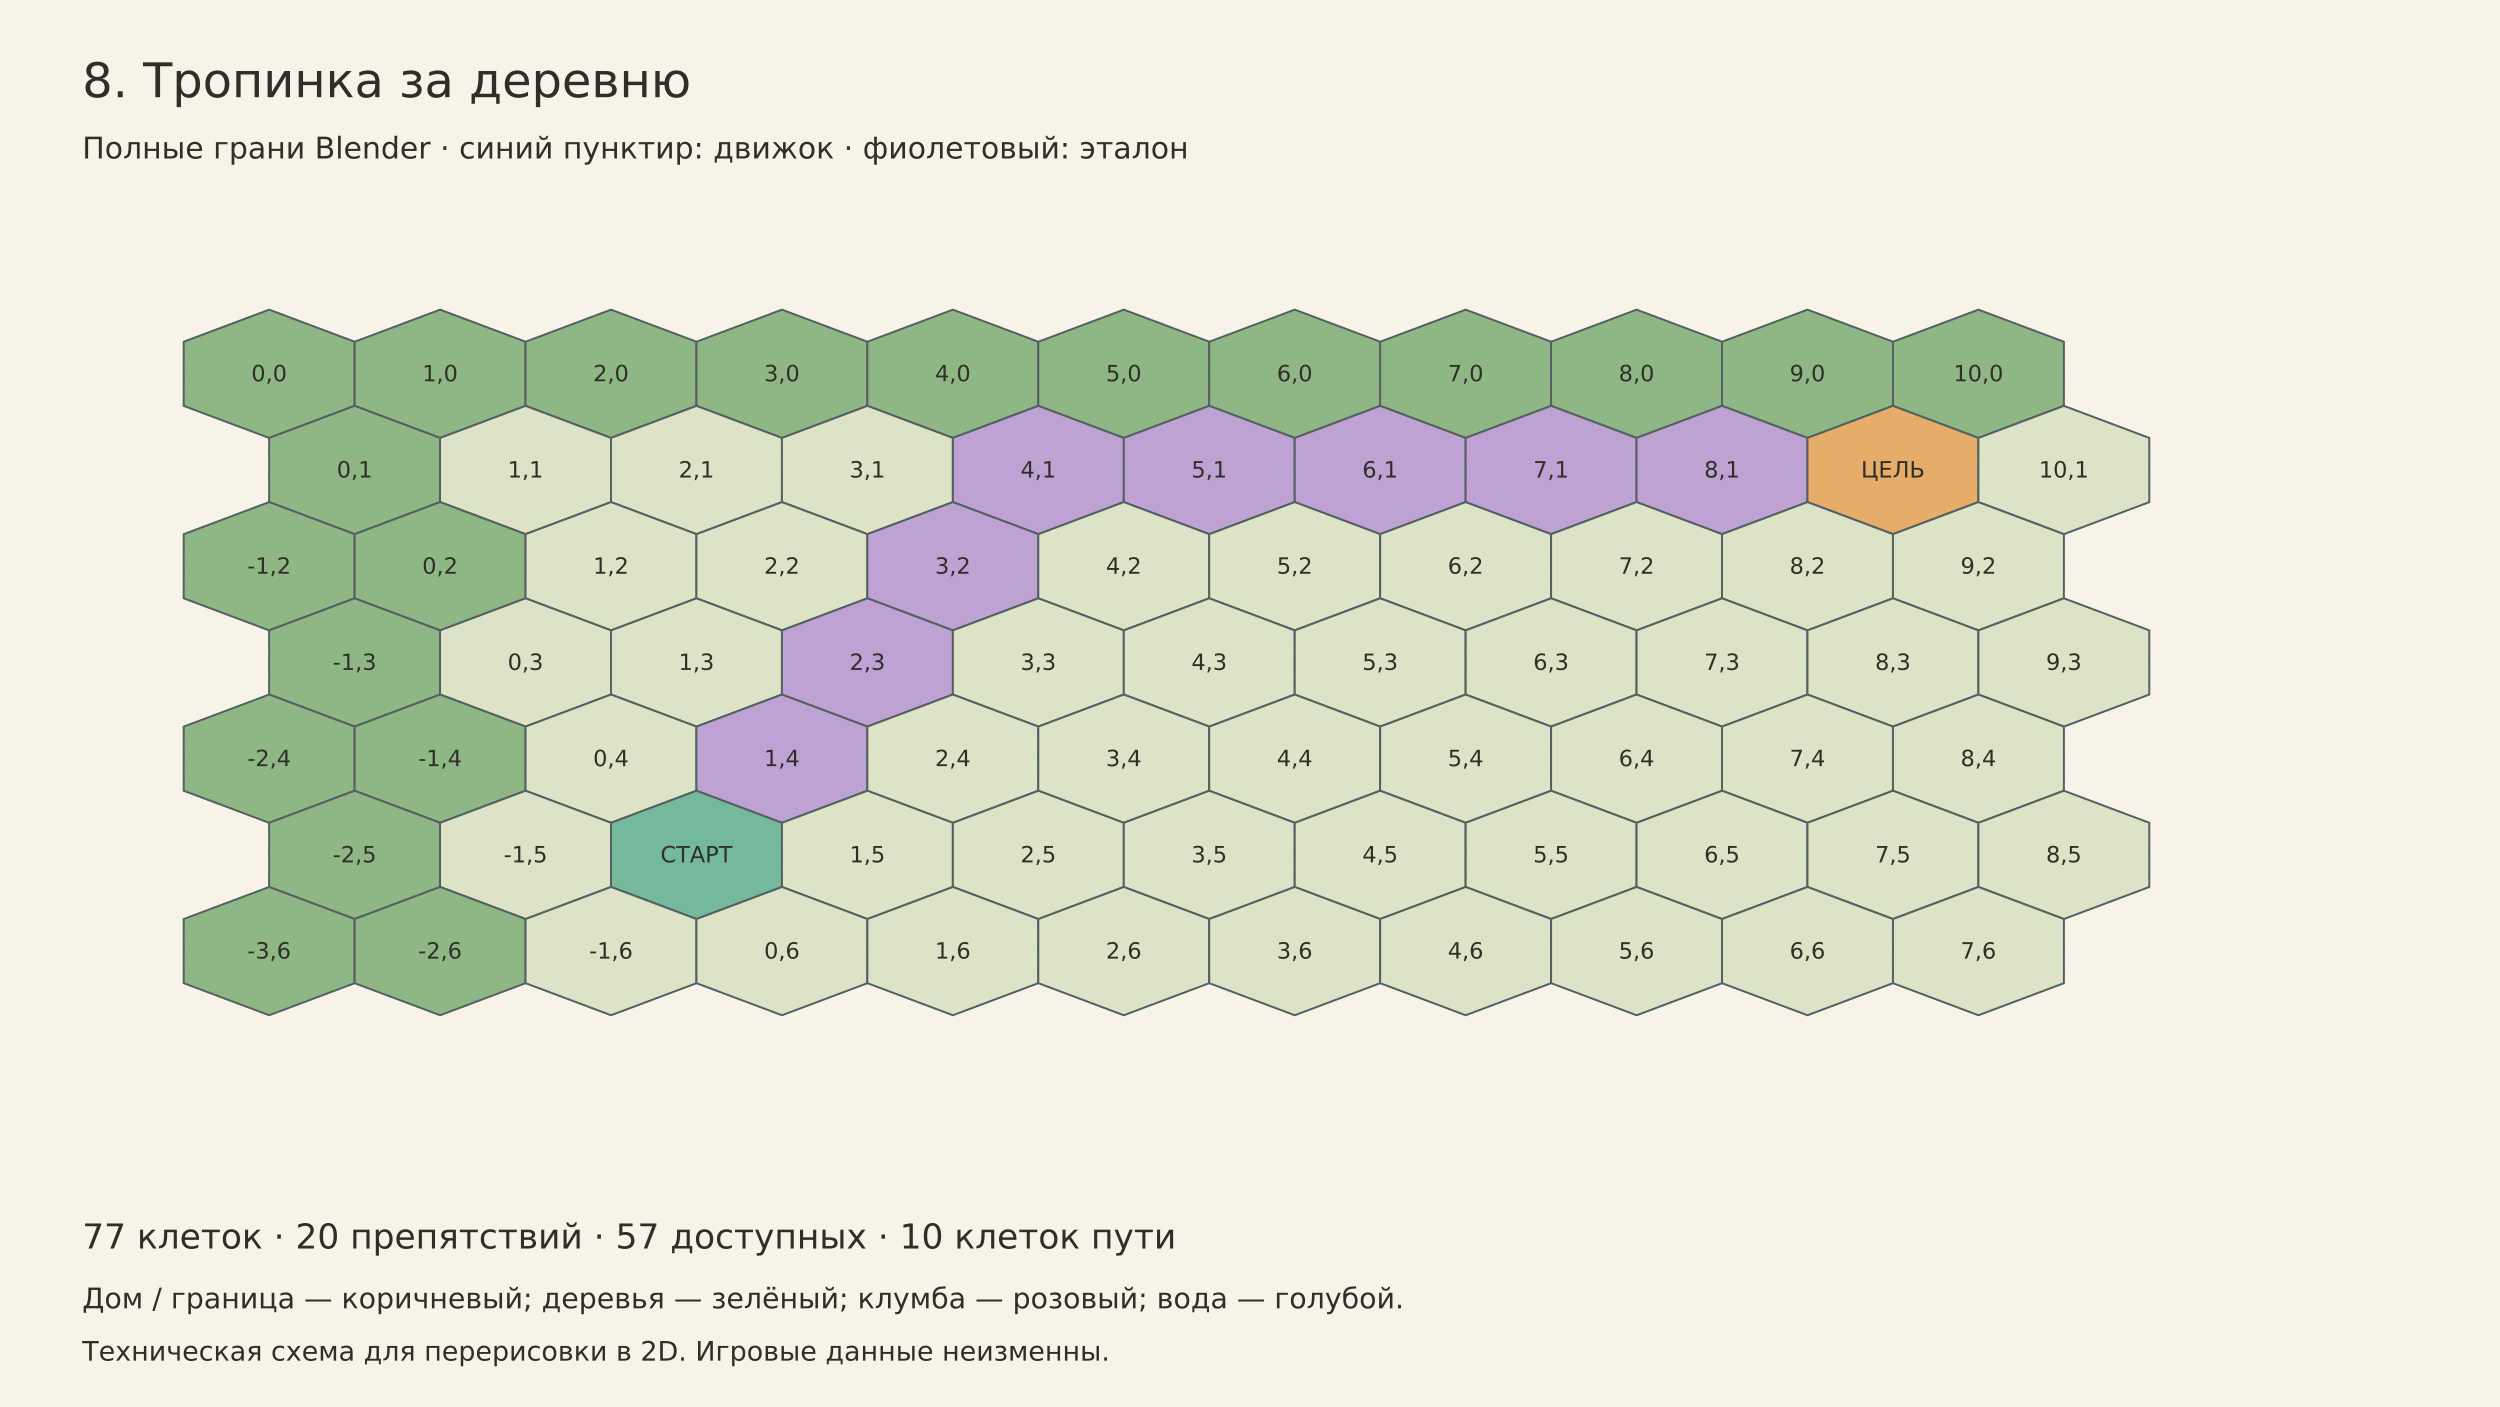
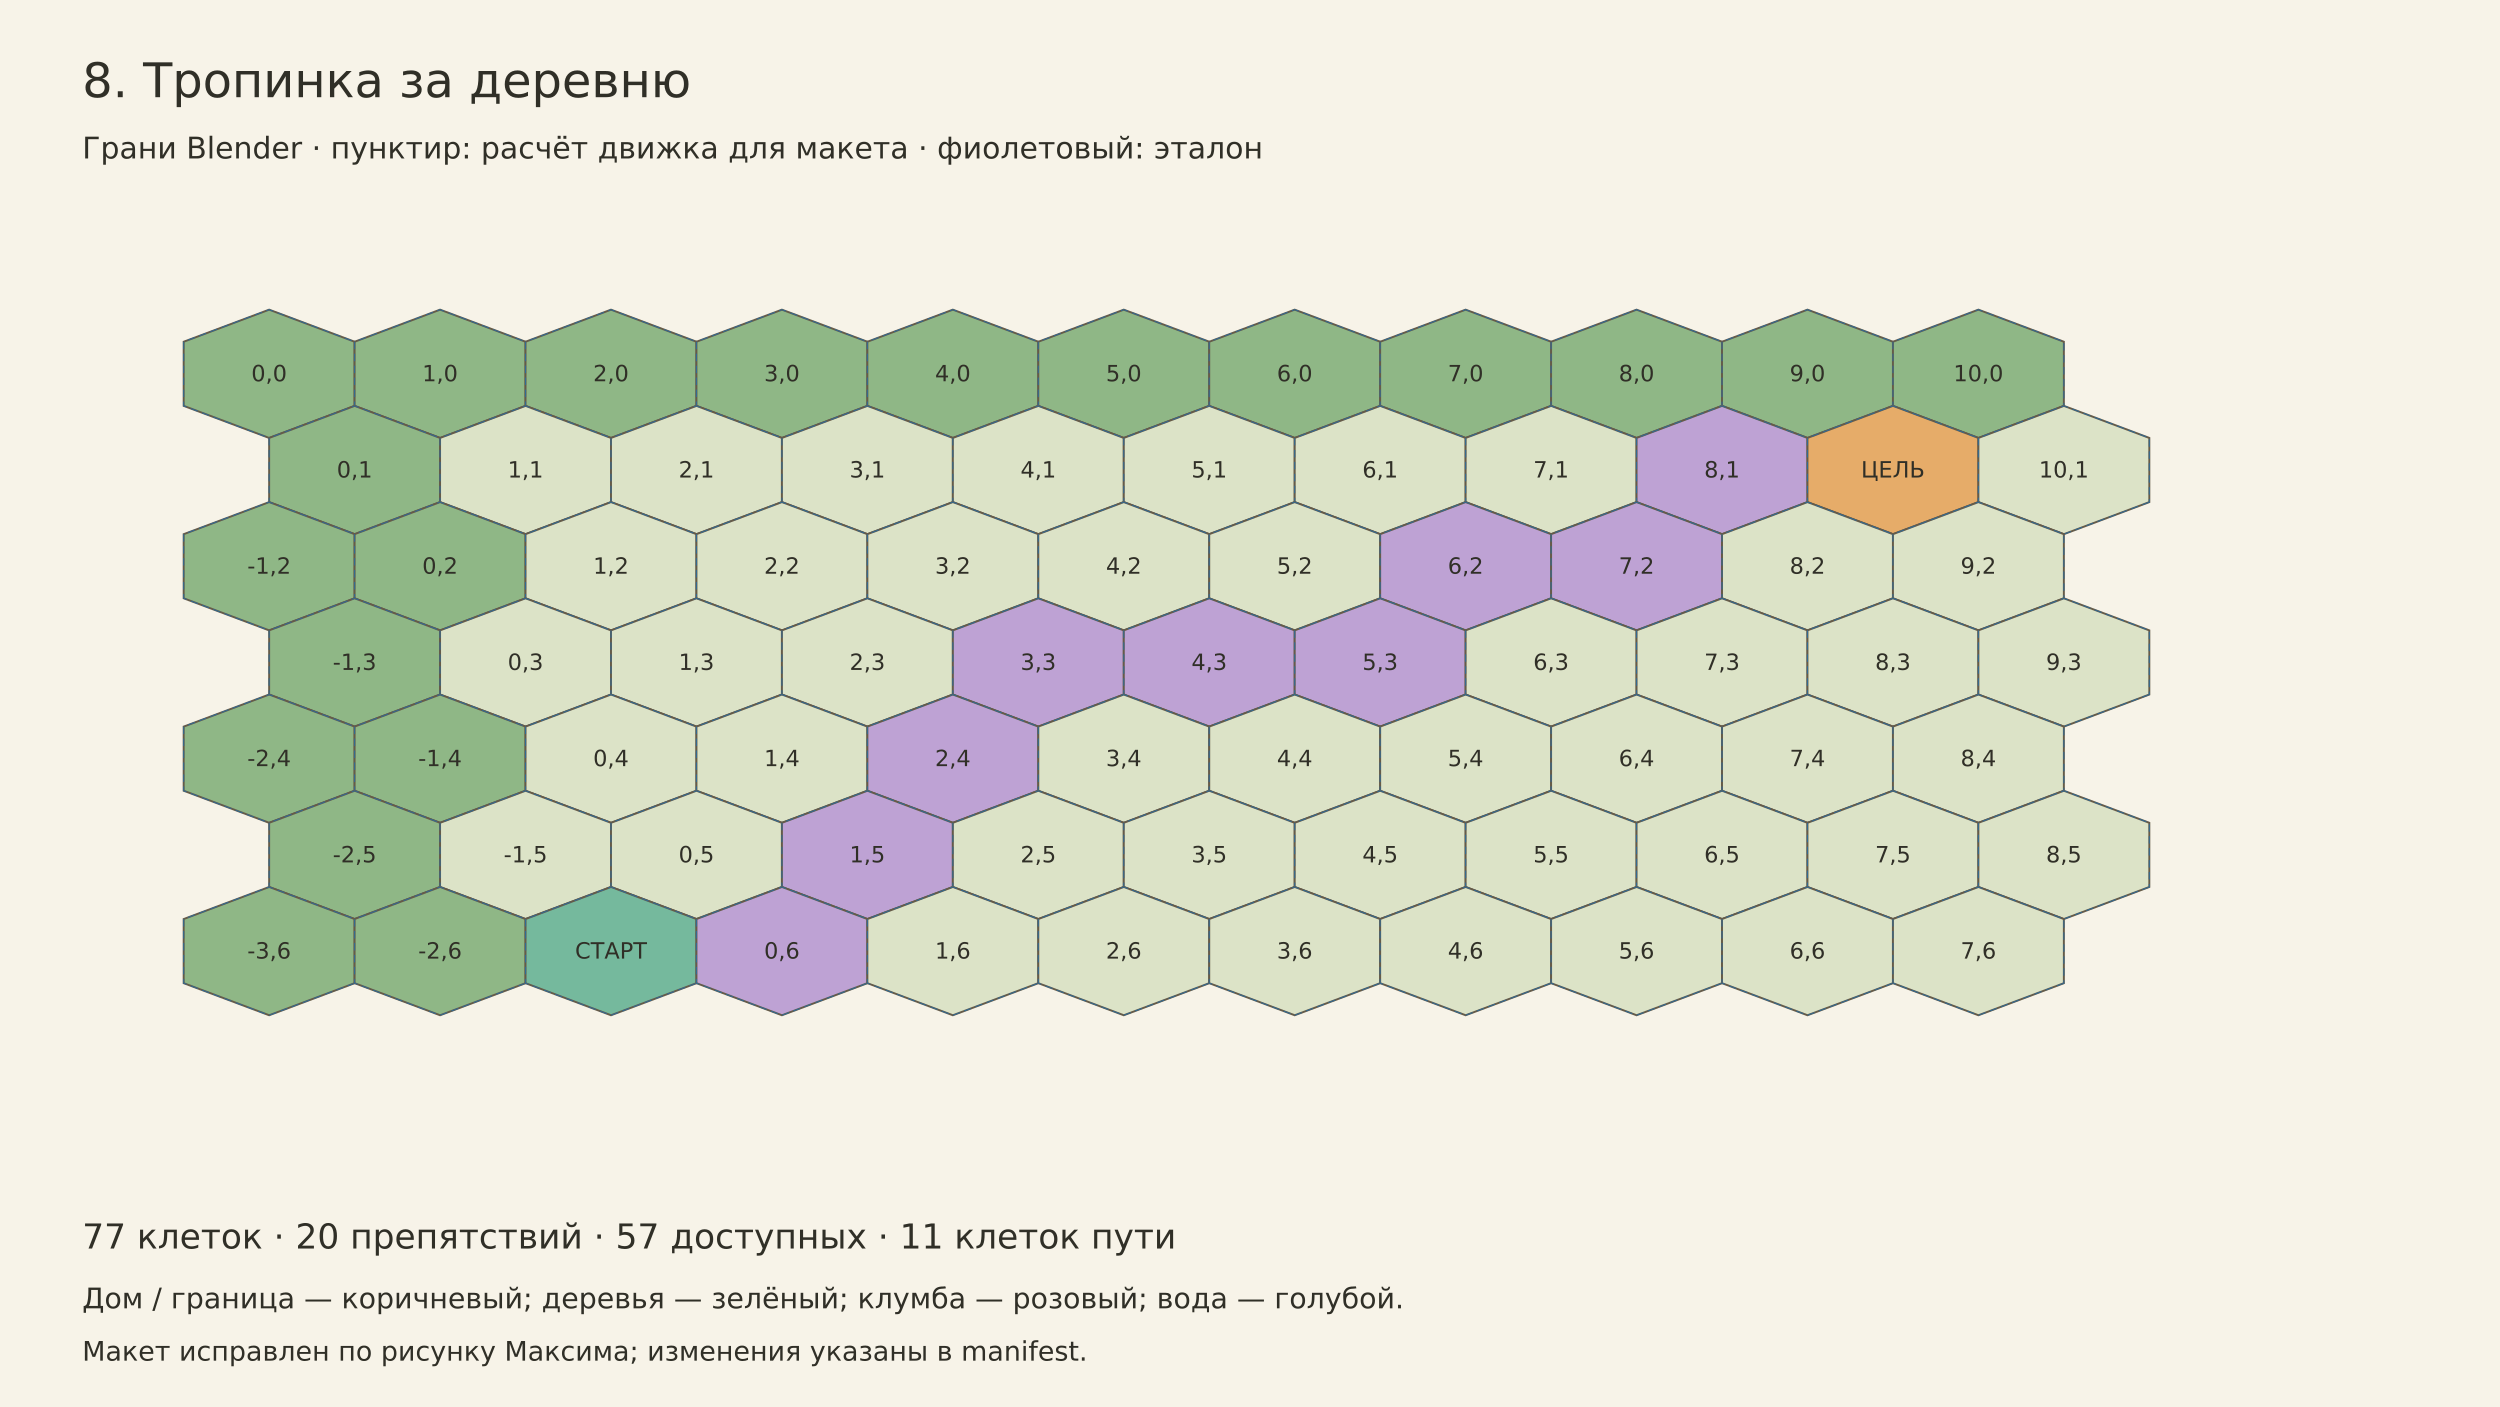
<svg xmlns="http://www.w3.org/2000/svg" viewBox="0 0 1672 941">
  <rect width="100%" height="100%" fill="#f7f3e8" />
  <g font-family="DejaVu Sans,sans-serif" fill="#302f27">
    <text x="55" y="65" font-size="32">8. Тропинка за деревню</text>
-     <text x="55" y="106" font-size="20">Полные грани Blender · синий пунктир: движок · фиолетовый: эталон</text>
+     <text x="55" y="106" font-size="20">Грани Blender · пунктир: расчёт движка для макета · фиолетовый: эталон</text>
    <polygon points="237.158,271.45 180,292.9 122.842,271.45 122.842,228.55 180,207.1 237.158,228.55" fill="#8fb786" stroke="#655b49" stroke-width="1.3" />
    <polygon points="237.158,271.45 180,292.9 122.842,271.45 122.842,228.55 180,207.1 237.158,228.55" fill="none" stroke="#326a93" stroke-width=".7" stroke-dasharray="5 3" />
    <text x="180" y="255" text-anchor="middle" font-size="15">0,0</text>
    <polygon points="351.473,271.45 294.315,292.9 237.158,271.45 237.158,228.55 294.315,207.1 351.473,228.55" fill="#8fb786" stroke="#655b49" stroke-width="1.3" />
    <polygon points="351.473,271.45 294.315,292.9 237.158,271.45 237.158,228.55 294.315,207.1 351.473,228.55" fill="none" stroke="#326a93" stroke-width=".7" stroke-dasharray="5 3" />
    <text x="294.315" y="255" text-anchor="middle" font-size="15">1,0</text>
    <polygon points="465.788,271.45 408.631,292.9 351.473,271.45 351.473,228.55 408.631,207.1 465.788,228.55" fill="#8fb786" stroke="#655b49" stroke-width="1.3" />
    <polygon points="465.788,271.45 408.631,292.9 351.473,271.45 351.473,228.55 408.631,207.1 465.788,228.55" fill="none" stroke="#326a93" stroke-width=".7" stroke-dasharray="5 3" />
    <text x="408.631" y="255" text-anchor="middle" font-size="15">2,0</text>
    <polygon points="580.104,271.45 522.946,292.9 465.788,271.45 465.788,228.55 522.946,207.1 580.104,228.55" fill="#8fb786" stroke="#655b49" stroke-width="1.3" />
    <polygon points="580.104,271.45 522.946,292.9 465.788,271.45 465.788,228.55 522.946,207.1 580.104,228.55" fill="none" stroke="#326a93" stroke-width=".7" stroke-dasharray="5 3" />
    <text x="522.946" y="255" text-anchor="middle" font-size="15">3,0</text>
    <polygon points="694.419,271.45 637.261,292.9 580.104,271.45 580.104,228.55 637.261,207.1 694.419,228.55" fill="#8fb786" stroke="#655b49" stroke-width="1.3" />
    <polygon points="694.419,271.45 637.261,292.9 580.104,271.45 580.104,228.55 637.261,207.1 694.419,228.55" fill="none" stroke="#326a93" stroke-width=".7" stroke-dasharray="5 3" />
    <text x="637.261" y="255" text-anchor="middle" font-size="15">4,0</text>
    <polygon points="808.734,271.45 751.577,292.9 694.419,271.45 694.419,228.55 751.577,207.1 808.734,228.55" fill="#8fb786" stroke="#655b49" stroke-width="1.3" />
    <polygon points="808.734,271.45 751.577,292.9 694.419,271.45 694.419,228.55 751.577,207.1 808.734,228.55" fill="none" stroke="#326a93" stroke-width=".7" stroke-dasharray="5 3" />
    <text x="751.577" y="255" text-anchor="middle" font-size="15">5,0</text>
    <polygon points="923.05,271.45 865.892,292.9 808.734,271.45 808.734,228.55 865.892,207.1 923.05,228.55" fill="#8fb786" stroke="#655b49" stroke-width="1.3" />
    <polygon points="923.05,271.45 865.892,292.9 808.734,271.45 808.734,228.55 865.892,207.1 923.05,228.55" fill="none" stroke="#326a93" stroke-width=".7" stroke-dasharray="5 3" />
    <text x="865.892" y="255" text-anchor="middle" font-size="15">6,0</text>
    <polygon points="1037.365,271.45 980.208,292.9 923.05,271.45 923.05,228.55 980.208,207.1 1037.365,228.55" fill="#8fb786" stroke="#655b49" stroke-width="1.3" />
    <polygon points="1037.365,271.45 980.207,292.9 923.05,271.45 923.05,228.55 980.207,207.1 1037.365,228.55" fill="none" stroke="#326a93" stroke-width=".7" stroke-dasharray="5 3" />
    <text x="980.207" y="255" text-anchor="middle" font-size="15">7,0</text>
    <polygon points="1151.681,271.45 1094.523,292.9 1037.365,271.45 1037.365,228.55 1094.523,207.1 1151.681,228.55" fill="#8fb786" stroke="#655b49" stroke-width="1.3" />
    <polygon points="1151.68,271.45 1094.523,292.9 1037.365,271.45 1037.365,228.55 1094.523,207.1 1151.68,228.55" fill="none" stroke="#326a93" stroke-width=".7" stroke-dasharray="5 3" />
    <text x="1094.523" y="255" text-anchor="middle" font-size="15">8,0</text>
    <polygon points="1265.996,271.45 1208.838,292.9 1151.681,271.45 1151.681,228.55 1208.838,207.1 1265.996,228.55" fill="#8fb786" stroke="#655b49" stroke-width="1.3" />
    <polygon points="1265.996,271.45 1208.838,292.9 1151.68,271.45 1151.68,228.55 1208.838,207.1 1265.996,228.55" fill="none" stroke="#326a93" stroke-width=".7" stroke-dasharray="5 3" />
    <text x="1208.838" y="255" text-anchor="middle" font-size="15">9,0</text>
    <polygon points="1380.311,271.45 1323.154,292.9 1265.996,271.45 1265.996,228.55 1323.154,207.1 1380.311,228.55" fill="#8fb786" stroke="#655b49" stroke-width="1.3" />
    <polygon points="1380.311,271.45 1323.154,292.9 1265.996,271.45 1265.996,228.55 1323.154,207.1 1380.311,228.55" fill="none" stroke="#326a93" stroke-width=".7" stroke-dasharray="5 3" />
    <text x="1323.154" y="255" text-anchor="middle" font-size="15">10,0</text>
    <polygon points="294.315,335.8 237.158,357.25 180,335.8 180,292.9 237.158,271.45 294.315,292.9" fill="#8fb786" stroke="#655b49" stroke-width="1.3" />
    <polygon points="294.315,335.8 237.158,357.25 180,335.8 180,292.9 237.158,271.45 294.315,292.9" fill="none" stroke="#326a93" stroke-width=".7" stroke-dasharray="5 3" />
    <text x="237.158" y="319.35" text-anchor="middle" font-size="15">0,1</text>
    <polygon points="408.631,335.8 351.473,357.25 294.315,335.8 294.315,292.9 351.473,271.45 408.631,292.9" fill="#dce3c7" stroke="#655b49" stroke-width="1.3" />
    <polygon points="408.631,335.8 351.473,357.25 294.315,335.8 294.315,292.9 351.473,271.45 408.631,292.9" fill="none" stroke="#326a93" stroke-width=".7" stroke-dasharray="5 3" />
    <text x="351.473" y="319.35" text-anchor="middle" font-size="15">1,1</text>
    <polygon points="522.946,335.8 465.788,357.25 408.631,335.8 408.631,292.9 465.788,271.45 522.946,292.9" fill="#dce3c7" stroke="#655b49" stroke-width="1.3" />
    <polygon points="522.946,335.8 465.788,357.25 408.631,335.8 408.631,292.9 465.788,271.45 522.946,292.9" fill="none" stroke="#326a93" stroke-width=".7" stroke-dasharray="5 3" />
    <text x="465.788" y="319.35" text-anchor="middle" font-size="15">2,1</text>
    <polygon points="637.261,335.8 580.104,357.25 522.946,335.8 522.946,292.9 580.104,271.45 637.261,292.9" fill="#dce3c7" stroke="#655b49" stroke-width="1.3" />
    <polygon points="637.261,335.8 580.104,357.25 522.946,335.8 522.946,292.9 580.104,271.45 637.261,292.9" fill="none" stroke="#326a93" stroke-width=".7" stroke-dasharray="5 3" />
    <text x="580.104" y="319.35" text-anchor="middle" font-size="15">3,1</text>
-     <polygon points="751.577,335.8 694.419,357.25 637.261,335.8 637.261,292.9 694.419,271.45 751.577,292.9" fill="#bea2d4" stroke="#655b49" stroke-width="1.3" />
+     <polygon points="751.577,335.8 694.419,357.25 637.261,335.8 637.261,292.9 694.419,271.45 751.577,292.9" fill="#dce3c7" stroke="#655b49" stroke-width="1.3" />
    <polygon points="751.577,335.8 694.419,357.25 637.261,335.8 637.261,292.9 694.419,271.45 751.577,292.9" fill="none" stroke="#326a93" stroke-width=".7" stroke-dasharray="5 3" />
    <text x="694.419" y="319.35" text-anchor="middle" font-size="15">4,1</text>
-     <polygon points="865.892,335.8 808.734,357.25 751.577,335.8 751.577,292.9 808.734,271.45 865.892,292.9" fill="#bea2d4" stroke="#655b49" stroke-width="1.3" />
+     <polygon points="865.892,335.8 808.734,357.25 751.577,335.8 751.577,292.9 808.734,271.45 865.892,292.9" fill="#dce3c7" stroke="#655b49" stroke-width="1.3" />
    <polygon points="865.892,335.8 808.734,357.25 751.577,335.8 751.577,292.9 808.734,271.45 865.892,292.9" fill="none" stroke="#326a93" stroke-width=".7" stroke-dasharray="5 3" />
    <text x="808.734" y="319.35" text-anchor="middle" font-size="15">5,1</text>
-     <polygon points="980.208,335.8 923.05,357.25 865.892,335.8 865.892,292.9 923.05,271.45 980.208,292.9" fill="#bea2d4" stroke="#655b49" stroke-width="1.3" />
+     <polygon points="980.208,335.8 923.05,357.25 865.892,335.8 865.892,292.9 923.05,271.45 980.208,292.9" fill="#dce3c7" stroke="#655b49" stroke-width="1.3" />
    <polygon points="980.207,335.8 923.05,357.25 865.892,335.8 865.892,292.9 923.05,271.45 980.207,292.9" fill="none" stroke="#326a93" stroke-width=".7" stroke-dasharray="5 3" />
    <text x="923.05" y="319.35" text-anchor="middle" font-size="15">6,1</text>
-     <polygon points="1094.523,335.8 1037.365,357.25 980.208,335.8 980.208,292.9 1037.365,271.45 1094.523,292.9" fill="#bea2d4" stroke="#655b49" stroke-width="1.3" />
+     <polygon points="1094.523,335.8 1037.365,357.25 980.208,335.8 980.208,292.9 1037.365,271.45 1094.523,292.9" fill="#dce3c7" stroke="#655b49" stroke-width="1.3" />
    <polygon points="1094.523,335.8 1037.365,357.25 980.207,335.8 980.207,292.9 1037.365,271.45 1094.523,292.9" fill="none" stroke="#326a93" stroke-width=".7" stroke-dasharray="5 3" />
    <text x="1037.365" y="319.35" text-anchor="middle" font-size="15">7,1</text>
    <polygon points="1208.838,335.8 1151.681,357.25 1094.523,335.8 1094.523,292.9 1151.681,271.45 1208.838,292.9" fill="#bea2d4" stroke="#655b49" stroke-width="1.3" />
    <polygon points="1208.838,335.8 1151.68,357.25 1094.523,335.8 1094.523,292.9 1151.68,271.45 1208.838,292.9" fill="none" stroke="#326a93" stroke-width=".7" stroke-dasharray="5 3" />
    <text x="1151.681" y="319.35" text-anchor="middle" font-size="15">8,1</text>
    <polygon points="1323.154,335.8 1265.996,357.25 1208.838,335.8 1208.838,292.9 1265.996,271.45 1323.154,292.9" fill="#e6ac69" stroke="#655b49" stroke-width="1.3" />
    <polygon points="1323.154,335.8 1265.996,357.25 1208.838,335.8 1208.838,292.9 1265.996,271.45 1323.154,292.9" fill="none" stroke="#326a93" stroke-width=".7" stroke-dasharray="5 3" />
    <text x="1265.996" y="319.35" text-anchor="middle" font-size="15">ЦЕЛЬ</text>
    <polygon points="1437.469,335.8 1380.311,357.25 1323.154,335.8 1323.154,292.9 1380.311,271.45 1437.469,292.9" fill="#dce3c7" stroke="#655b49" stroke-width="1.3" />
    <polygon points="1437.469,335.8 1380.311,357.25 1323.154,335.8 1323.154,292.9 1380.311,271.45 1437.469,292.9" fill="none" stroke="#326a93" stroke-width=".7" stroke-dasharray="5 3" />
    <text x="1380.311" y="319.35" text-anchor="middle" font-size="15">10,1</text>
    <polygon points="237.158,400.15 180,421.6 122.842,400.15 122.842,357.25 180,335.8 237.158,357.25" fill="#8fb786" stroke="#655b49" stroke-width="1.3" />
    <polygon points="237.158,400.15 180,421.6 122.842,400.15 122.842,357.25 180,335.8 237.158,357.25" fill="none" stroke="#326a93" stroke-width=".7" stroke-dasharray="5 3" />
    <text x="180" y="383.7" text-anchor="middle" font-size="15">-1,2</text>
    <polygon points="351.473,400.15 294.315,421.6 237.158,400.15 237.158,357.25 294.315,335.8 351.473,357.25" fill="#8fb786" stroke="#655b49" stroke-width="1.3" />
    <polygon points="351.473,400.15 294.315,421.6 237.158,400.15 237.158,357.25 294.315,335.8 351.473,357.25" fill="none" stroke="#326a93" stroke-width=".7" stroke-dasharray="5 3" />
    <text x="294.315" y="383.7" text-anchor="middle" font-size="15">0,2</text>
    <polygon points="465.788,400.15 408.631,421.6 351.473,400.15 351.473,357.25 408.631,335.8 465.788,357.25" fill="#dce3c7" stroke="#655b49" stroke-width="1.3" />
    <polygon points="465.788,400.15 408.631,421.6 351.473,400.15 351.473,357.25 408.631,335.8 465.788,357.25" fill="none" stroke="#326a93" stroke-width=".7" stroke-dasharray="5 3" />
    <text x="408.631" y="383.7" text-anchor="middle" font-size="15">1,2</text>
    <polygon points="580.104,400.15 522.946,421.6 465.788,400.15 465.788,357.25 522.946,335.8 580.104,357.25" fill="#dce3c7" stroke="#655b49" stroke-width="1.3" />
    <polygon points="580.104,400.15 522.946,421.6 465.788,400.15 465.788,357.25 522.946,335.8 580.104,357.25" fill="none" stroke="#326a93" stroke-width=".7" stroke-dasharray="5 3" />
    <text x="522.946" y="383.7" text-anchor="middle" font-size="15">2,2</text>
-     <polygon points="694.419,400.15 637.261,421.6 580.104,400.15 580.104,357.25 637.261,335.8 694.419,357.25" fill="#bea2d4" stroke="#655b49" stroke-width="1.3" />
+     <polygon points="694.419,400.15 637.261,421.6 580.104,400.15 580.104,357.25 637.261,335.8 694.419,357.25" fill="#dce3c7" stroke="#655b49" stroke-width="1.3" />
    <polygon points="694.419,400.15 637.261,421.6 580.104,400.15 580.104,357.25 637.261,335.8 694.419,357.25" fill="none" stroke="#326a93" stroke-width=".7" stroke-dasharray="5 3" />
    <text x="637.261" y="383.7" text-anchor="middle" font-size="15">3,2</text>
    <polygon points="808.734,400.15 751.577,421.6 694.419,400.15 694.419,357.25 751.577,335.8 808.734,357.25" fill="#dce3c7" stroke="#655b49" stroke-width="1.3" />
    <polygon points="808.734,400.15 751.577,421.6 694.419,400.15 694.419,357.25 751.577,335.8 808.734,357.25" fill="none" stroke="#326a93" stroke-width=".7" stroke-dasharray="5 3" />
    <text x="751.577" y="383.7" text-anchor="middle" font-size="15">4,2</text>
    <polygon points="923.05,400.15 865.892,421.6 808.734,400.15 808.734,357.25 865.892,335.8 923.05,357.25" fill="#dce3c7" stroke="#655b49" stroke-width="1.3" />
    <polygon points="923.05,400.15 865.892,421.6 808.734,400.15 808.734,357.25 865.892,335.8 923.05,357.25" fill="none" stroke="#326a93" stroke-width=".7" stroke-dasharray="5 3" />
    <text x="865.892" y="383.7" text-anchor="middle" font-size="15">5,2</text>
-     <polygon points="1037.365,400.15 980.208,421.6 923.05,400.15 923.05,357.25 980.208,335.8 1037.365,357.25" fill="#dce3c7" stroke="#655b49" stroke-width="1.3" />
+     <polygon points="1037.365,400.15 980.208,421.6 923.05,400.15 923.05,357.25 980.208,335.8 1037.365,357.25" fill="#bea2d4" stroke="#655b49" stroke-width="1.3" />
    <polygon points="1037.365,400.15 980.207,421.6 923.05,400.15 923.05,357.25 980.207,335.8 1037.365,357.25" fill="none" stroke="#326a93" stroke-width=".7" stroke-dasharray="5 3" />
    <text x="980.207" y="383.7" text-anchor="middle" font-size="15">6,2</text>
-     <polygon points="1151.681,400.15 1094.523,421.6 1037.365,400.15 1037.365,357.25 1094.523,335.8 1151.681,357.25" fill="#dce3c7" stroke="#655b49" stroke-width="1.3" />
+     <polygon points="1151.681,400.15 1094.523,421.6 1037.365,400.15 1037.365,357.25 1094.523,335.8 1151.681,357.25" fill="#bea2d4" stroke="#655b49" stroke-width="1.3" />
    <polygon points="1151.68,400.15 1094.523,421.6 1037.365,400.15 1037.365,357.25 1094.523,335.8 1151.68,357.25" fill="none" stroke="#326a93" stroke-width=".7" stroke-dasharray="5 3" />
    <text x="1094.523" y="383.7" text-anchor="middle" font-size="15">7,2</text>
    <polygon points="1265.996,400.15 1208.838,421.6 1151.681,400.15 1151.681,357.25 1208.838,335.8 1265.996,357.25" fill="#dce3c7" stroke="#655b49" stroke-width="1.3" />
    <polygon points="1265.996,400.15 1208.838,421.6 1151.68,400.15 1151.68,357.25 1208.838,335.8 1265.996,357.25" fill="none" stroke="#326a93" stroke-width=".7" stroke-dasharray="5 3" />
    <text x="1208.838" y="383.7" text-anchor="middle" font-size="15">8,2</text>
    <polygon points="1380.311,400.15 1323.154,421.6 1265.996,400.15 1265.996,357.25 1323.154,335.8 1380.311,357.25" fill="#dce3c7" stroke="#655b49" stroke-width="1.3" />
    <polygon points="1380.311,400.15 1323.154,421.6 1265.996,400.15 1265.996,357.25 1323.154,335.8 1380.311,357.25" fill="none" stroke="#326a93" stroke-width=".7" stroke-dasharray="5 3" />
    <text x="1323.154" y="383.7" text-anchor="middle" font-size="15">9,2</text>
    <polygon points="294.315,464.5 237.158,485.95 180,464.5 180,421.6 237.158,400.15 294.315,421.6" fill="#8fb786" stroke="#655b49" stroke-width="1.3" />
    <polygon points="294.315,464.5 237.158,485.95 180,464.5 180,421.6 237.158,400.15 294.315,421.6" fill="none" stroke="#326a93" stroke-width=".7" stroke-dasharray="5 3" />
    <text x="237.158" y="448.05" text-anchor="middle" font-size="15">-1,3</text>
    <polygon points="408.631,464.5 351.473,485.95 294.315,464.5 294.315,421.6 351.473,400.15 408.631,421.6" fill="#dce3c7" stroke="#655b49" stroke-width="1.3" />
    <polygon points="408.631,464.5 351.473,485.95 294.315,464.5 294.315,421.6 351.473,400.15 408.631,421.6" fill="none" stroke="#326a93" stroke-width=".7" stroke-dasharray="5 3" />
    <text x="351.473" y="448.05" text-anchor="middle" font-size="15">0,3</text>
    <polygon points="522.946,464.5 465.788,485.95 408.631,464.5 408.631,421.6 465.788,400.15 522.946,421.6" fill="#dce3c7" stroke="#655b49" stroke-width="1.3" />
    <polygon points="522.946,464.5 465.788,485.95 408.631,464.5 408.631,421.6 465.788,400.15 522.946,421.6" fill="none" stroke="#326a93" stroke-width=".7" stroke-dasharray="5 3" />
    <text x="465.788" y="448.05" text-anchor="middle" font-size="15">1,3</text>
-     <polygon points="637.261,464.5 580.104,485.95 522.946,464.5 522.946,421.6 580.104,400.15 637.261,421.6" fill="#bea2d4" stroke="#655b49" stroke-width="1.3" />
+     <polygon points="637.261,464.5 580.104,485.95 522.946,464.5 522.946,421.6 580.104,400.15 637.261,421.6" fill="#dce3c7" stroke="#655b49" stroke-width="1.3" />
    <polygon points="637.261,464.5 580.104,485.95 522.946,464.5 522.946,421.6 580.104,400.15 637.261,421.6" fill="none" stroke="#326a93" stroke-width=".7" stroke-dasharray="5 3" />
    <text x="580.104" y="448.05" text-anchor="middle" font-size="15">2,3</text>
-     <polygon points="751.577,464.5 694.419,485.95 637.261,464.5 637.261,421.6 694.419,400.15 751.577,421.6" fill="#dce3c7" stroke="#655b49" stroke-width="1.3" />
+     <polygon points="751.577,464.5 694.419,485.95 637.261,464.5 637.261,421.6 694.419,400.15 751.577,421.6" fill="#bea2d4" stroke="#655b49" stroke-width="1.3" />
    <polygon points="751.577,464.5 694.419,485.95 637.261,464.5 637.261,421.6 694.419,400.15 751.577,421.6" fill="none" stroke="#326a93" stroke-width=".7" stroke-dasharray="5 3" />
    <text x="694.419" y="448.05" text-anchor="middle" font-size="15">3,3</text>
-     <polygon points="865.892,464.5 808.734,485.95 751.577,464.5 751.577,421.6 808.734,400.15 865.892,421.6" fill="#dce3c7" stroke="#655b49" stroke-width="1.3" />
+     <polygon points="865.892,464.5 808.734,485.95 751.577,464.5 751.577,421.6 808.734,400.15 865.892,421.6" fill="#bea2d4" stroke="#655b49" stroke-width="1.3" />
    <polygon points="865.892,464.5 808.734,485.95 751.577,464.5 751.577,421.6 808.734,400.15 865.892,421.6" fill="none" stroke="#326a93" stroke-width=".7" stroke-dasharray="5 3" />
    <text x="808.734" y="448.05" text-anchor="middle" font-size="15">4,3</text>
-     <polygon points="980.208,464.5 923.05,485.95 865.892,464.5 865.892,421.6 923.05,400.15 980.208,421.6" fill="#dce3c7" stroke="#655b49" stroke-width="1.3" />
+     <polygon points="980.208,464.5 923.05,485.95 865.892,464.5 865.892,421.6 923.05,400.15 980.208,421.6" fill="#bea2d4" stroke="#655b49" stroke-width="1.3" />
    <polygon points="980.207,464.5 923.05,485.95 865.892,464.5 865.892,421.6 923.05,400.15 980.207,421.6" fill="none" stroke="#326a93" stroke-width=".7" stroke-dasharray="5 3" />
    <text x="923.05" y="448.05" text-anchor="middle" font-size="15">5,3</text>
    <polygon points="1094.523,464.5 1037.365,485.95 980.208,464.5 980.208,421.6 1037.365,400.15 1094.523,421.6" fill="#dce3c7" stroke="#655b49" stroke-width="1.3" />
    <polygon points="1094.523,464.5 1037.365,485.95 980.207,464.5 980.207,421.6 1037.365,400.15 1094.523,421.6" fill="none" stroke="#326a93" stroke-width=".7" stroke-dasharray="5 3" />
    <text x="1037.365" y="448.05" text-anchor="middle" font-size="15">6,3</text>
    <polygon points="1208.838,464.5 1151.681,485.95 1094.523,464.5 1094.523,421.6 1151.681,400.15 1208.838,421.6" fill="#dce3c7" stroke="#655b49" stroke-width="1.3" />
    <polygon points="1208.838,464.5 1151.68,485.95 1094.523,464.5 1094.523,421.6 1151.68,400.15 1208.838,421.6" fill="none" stroke="#326a93" stroke-width=".7" stroke-dasharray="5 3" />
    <text x="1151.681" y="448.05" text-anchor="middle" font-size="15">7,3</text>
    <polygon points="1323.154,464.5 1265.996,485.95 1208.838,464.5 1208.838,421.6 1265.996,400.15 1323.154,421.6" fill="#dce3c7" stroke="#655b49" stroke-width="1.3" />
    <polygon points="1323.154,464.5 1265.996,485.95 1208.838,464.5 1208.838,421.6 1265.996,400.15 1323.154,421.6" fill="none" stroke="#326a93" stroke-width=".7" stroke-dasharray="5 3" />
    <text x="1265.996" y="448.05" text-anchor="middle" font-size="15">8,3</text>
    <polygon points="1437.469,464.5 1380.311,485.95 1323.154,464.5 1323.154,421.6 1380.311,400.15 1437.469,421.6" fill="#dce3c7" stroke="#655b49" stroke-width="1.3" />
    <polygon points="1437.469,464.5 1380.311,485.95 1323.154,464.5 1323.154,421.6 1380.311,400.15 1437.469,421.6" fill="none" stroke="#326a93" stroke-width=".7" stroke-dasharray="5 3" />
    <text x="1380.311" y="448.05" text-anchor="middle" font-size="15">9,3</text>
    <polygon points="237.158,528.85 180,550.3 122.842,528.85 122.842,485.95 180,464.5 237.158,485.95" fill="#8fb786" stroke="#655b49" stroke-width="1.3" />
    <polygon points="237.158,528.85 180,550.3 122.842,528.85 122.842,485.95 180,464.5 237.158,485.95" fill="none" stroke="#326a93" stroke-width=".7" stroke-dasharray="5 3" />
    <text x="180" y="512.4" text-anchor="middle" font-size="15">-2,4</text>
    <polygon points="351.473,528.85 294.315,550.3 237.158,528.85 237.158,485.95 294.315,464.5 351.473,485.95" fill="#8fb786" stroke="#655b49" stroke-width="1.3" />
    <polygon points="351.473,528.85 294.315,550.3 237.158,528.85 237.158,485.95 294.315,464.5 351.473,485.95" fill="none" stroke="#326a93" stroke-width=".7" stroke-dasharray="5 3" />
    <text x="294.315" y="512.4" text-anchor="middle" font-size="15">-1,4</text>
    <polygon points="465.788,528.85 408.631,550.3 351.473,528.85 351.473,485.95 408.631,464.5 465.788,485.95" fill="#dce3c7" stroke="#655b49" stroke-width="1.3" />
    <polygon points="465.788,528.85 408.631,550.3 351.473,528.85 351.473,485.95 408.631,464.5 465.788,485.95" fill="none" stroke="#326a93" stroke-width=".7" stroke-dasharray="5 3" />
    <text x="408.631" y="512.4" text-anchor="middle" font-size="15">0,4</text>
-     <polygon points="580.104,528.85 522.946,550.3 465.788,528.85 465.788,485.95 522.946,464.5 580.104,485.95" fill="#bea2d4" stroke="#655b49" stroke-width="1.3" />
+     <polygon points="580.104,528.85 522.946,550.3 465.788,528.85 465.788,485.95 522.946,464.5 580.104,485.95" fill="#dce3c7" stroke="#655b49" stroke-width="1.3" />
    <polygon points="580.104,528.85 522.946,550.3 465.788,528.85 465.788,485.95 522.946,464.5 580.104,485.95" fill="none" stroke="#326a93" stroke-width=".7" stroke-dasharray="5 3" />
    <text x="522.946" y="512.4" text-anchor="middle" font-size="15">1,4</text>
-     <polygon points="694.419,528.85 637.261,550.3 580.104,528.85 580.104,485.95 637.261,464.5 694.419,485.95" fill="#dce3c7" stroke="#655b49" stroke-width="1.3" />
+     <polygon points="694.419,528.85 637.261,550.3 580.104,528.85 580.104,485.95 637.261,464.5 694.419,485.95" fill="#bea2d4" stroke="#655b49" stroke-width="1.3" />
    <polygon points="694.419,528.85 637.261,550.3 580.104,528.85 580.104,485.95 637.261,464.5 694.419,485.95" fill="none" stroke="#326a93" stroke-width=".7" stroke-dasharray="5 3" />
    <text x="637.261" y="512.4" text-anchor="middle" font-size="15">2,4</text>
    <polygon points="808.734,528.85 751.577,550.3 694.419,528.85 694.419,485.95 751.577,464.5 808.734,485.95" fill="#dce3c7" stroke="#655b49" stroke-width="1.3" />
    <polygon points="808.734,528.85 751.577,550.3 694.419,528.85 694.419,485.95 751.577,464.5 808.734,485.95" fill="none" stroke="#326a93" stroke-width=".7" stroke-dasharray="5 3" />
    <text x="751.577" y="512.4" text-anchor="middle" font-size="15">3,4</text>
    <polygon points="923.05,528.85 865.892,550.3 808.734,528.85 808.734,485.95 865.892,464.5 923.05,485.95" fill="#dce3c7" stroke="#655b49" stroke-width="1.3" />
    <polygon points="923.05,528.85 865.892,550.3 808.734,528.85 808.734,485.95 865.892,464.5 923.05,485.95" fill="none" stroke="#326a93" stroke-width=".7" stroke-dasharray="5 3" />
    <text x="865.892" y="512.4" text-anchor="middle" font-size="15">4,4</text>
    <polygon points="1037.365,528.85 980.208,550.3 923.05,528.85 923.05,485.95 980.208,464.5 1037.365,485.95" fill="#dce3c7" stroke="#655b49" stroke-width="1.3" />
    <polygon points="1037.365,528.85 980.207,550.3 923.05,528.85 923.05,485.95 980.207,464.5 1037.365,485.95" fill="none" stroke="#326a93" stroke-width=".7" stroke-dasharray="5 3" />
    <text x="980.207" y="512.4" text-anchor="middle" font-size="15">5,4</text>
    <polygon points="1151.681,528.85 1094.523,550.3 1037.365,528.85 1037.365,485.95 1094.523,464.5 1151.681,485.95" fill="#dce3c7" stroke="#655b49" stroke-width="1.3" />
    <polygon points="1151.68,528.85 1094.523,550.3 1037.365,528.85 1037.365,485.95 1094.523,464.5 1151.68,485.95" fill="none" stroke="#326a93" stroke-width=".7" stroke-dasharray="5 3" />
    <text x="1094.523" y="512.4" text-anchor="middle" font-size="15">6,4</text>
    <polygon points="1265.996,528.85 1208.838,550.3 1151.681,528.85 1151.681,485.95 1208.838,464.5 1265.996,485.95" fill="#dce3c7" stroke="#655b49" stroke-width="1.3" />
    <polygon points="1265.996,528.85 1208.838,550.3 1151.68,528.85 1151.68,485.95 1208.838,464.5 1265.996,485.95" fill="none" stroke="#326a93" stroke-width=".7" stroke-dasharray="5 3" />
    <text x="1208.838" y="512.4" text-anchor="middle" font-size="15">7,4</text>
    <polygon points="1380.311,528.85 1323.154,550.3 1265.996,528.85 1265.996,485.95 1323.154,464.5 1380.311,485.95" fill="#dce3c7" stroke="#655b49" stroke-width="1.3" />
    <polygon points="1380.311,528.85 1323.154,550.3 1265.996,528.85 1265.996,485.95 1323.154,464.5 1380.311,485.95" fill="none" stroke="#326a93" stroke-width=".7" stroke-dasharray="5 3" />
    <text x="1323.154" y="512.4" text-anchor="middle" font-size="15">8,4</text>
    <polygon points="294.315,593.2 237.158,614.65 180,593.2 180,550.3 237.158,528.85 294.315,550.3" fill="#8fb786" stroke="#655b49" stroke-width="1.3" />
    <polygon points="294.315,593.2 237.158,614.65 180,593.2 180,550.3 237.158,528.85 294.315,550.3" fill="none" stroke="#326a93" stroke-width=".7" stroke-dasharray="5 3" />
    <text x="237.158" y="576.75" text-anchor="middle" font-size="15">-2,5</text>
    <polygon points="408.631,593.2 351.473,614.65 294.315,593.2 294.315,550.3 351.473,528.85 408.631,550.3" fill="#dce3c7" stroke="#655b49" stroke-width="1.3" />
    <polygon points="408.631,593.2 351.473,614.65 294.315,593.2 294.315,550.3 351.473,528.85 408.631,550.3" fill="none" stroke="#326a93" stroke-width=".7" stroke-dasharray="5 3" />
    <text x="351.473" y="576.75" text-anchor="middle" font-size="15">-1,5</text>
-     <polygon points="522.946,593.2 465.788,614.65 408.631,593.2 408.631,550.3 465.788,528.85 522.946,550.3" fill="#75b99d" stroke="#655b49" stroke-width="1.3" />
+     <polygon points="522.946,593.2 465.788,614.65 408.631,593.2 408.631,550.3 465.788,528.85 522.946,550.3" fill="#dce3c7" stroke="#655b49" stroke-width="1.3" />
    <polygon points="522.946,593.2 465.788,614.65 408.631,593.2 408.631,550.3 465.788,528.85 522.946,550.3" fill="none" stroke="#326a93" stroke-width=".7" stroke-dasharray="5 3" />
-     <text x="465.788" y="576.75" text-anchor="middle" font-size="15">СТАРТ</text>
-     <polygon points="637.261,593.2 580.104,614.65 522.946,593.2 522.946,550.3 580.104,528.85 637.261,550.3" fill="#dce3c7" stroke="#655b49" stroke-width="1.3" />
+     <text x="465.788" y="576.75" text-anchor="middle" font-size="15">0,5</text>
+     <polygon points="637.261,593.2 580.104,614.65 522.946,593.2 522.946,550.3 580.104,528.85 637.261,550.3" fill="#bea2d4" stroke="#655b49" stroke-width="1.3" />
    <polygon points="637.261,593.2 580.104,614.65 522.946,593.2 522.946,550.3 580.104,528.85 637.261,550.3" fill="none" stroke="#326a93" stroke-width=".7" stroke-dasharray="5 3" />
    <text x="580.104" y="576.75" text-anchor="middle" font-size="15">1,5</text>
    <polygon points="751.577,593.2 694.419,614.65 637.261,593.2 637.261,550.3 694.419,528.85 751.577,550.3" fill="#dce3c7" stroke="#655b49" stroke-width="1.3" />
    <polygon points="751.577,593.2 694.419,614.65 637.261,593.2 637.261,550.3 694.419,528.85 751.577,550.3" fill="none" stroke="#326a93" stroke-width=".7" stroke-dasharray="5 3" />
    <text x="694.419" y="576.75" text-anchor="middle" font-size="15">2,5</text>
    <polygon points="865.892,593.2 808.734,614.65 751.577,593.2 751.577,550.3 808.734,528.85 865.892,550.3" fill="#dce3c7" stroke="#655b49" stroke-width="1.3" />
    <polygon points="865.892,593.2 808.734,614.65 751.577,593.2 751.577,550.3 808.734,528.85 865.892,550.3" fill="none" stroke="#326a93" stroke-width=".7" stroke-dasharray="5 3" />
    <text x="808.734" y="576.75" text-anchor="middle" font-size="15">3,5</text>
    <polygon points="980.208,593.2 923.05,614.65 865.892,593.2 865.892,550.3 923.05,528.85 980.208,550.3" fill="#dce3c7" stroke="#655b49" stroke-width="1.3" />
    <polygon points="980.207,593.2 923.05,614.65 865.892,593.2 865.892,550.3 923.05,528.85 980.207,550.3" fill="none" stroke="#326a93" stroke-width=".7" stroke-dasharray="5 3" />
    <text x="923.05" y="576.75" text-anchor="middle" font-size="15">4,5</text>
    <polygon points="1094.523,593.2 1037.365,614.65 980.208,593.2 980.208,550.3 1037.365,528.85 1094.523,550.3" fill="#dce3c7" stroke="#655b49" stroke-width="1.3" />
    <polygon points="1094.523,593.2 1037.365,614.65 980.207,593.2 980.207,550.3 1037.365,528.85 1094.523,550.3" fill="none" stroke="#326a93" stroke-width=".7" stroke-dasharray="5 3" />
    <text x="1037.365" y="576.75" text-anchor="middle" font-size="15">5,5</text>
    <polygon points="1208.838,593.2 1151.681,614.65 1094.523,593.2 1094.523,550.3 1151.681,528.85 1208.838,550.3" fill="#dce3c7" stroke="#655b49" stroke-width="1.3" />
    <polygon points="1208.838,593.2 1151.68,614.65 1094.523,593.2 1094.523,550.3 1151.68,528.85 1208.838,550.3" fill="none" stroke="#326a93" stroke-width=".7" stroke-dasharray="5 3" />
    <text x="1151.681" y="576.75" text-anchor="middle" font-size="15">6,5</text>
    <polygon points="1323.154,593.2 1265.996,614.65 1208.838,593.2 1208.838,550.3 1265.996,528.85 1323.154,550.3" fill="#dce3c7" stroke="#655b49" stroke-width="1.3" />
    <polygon points="1323.154,593.2 1265.996,614.65 1208.838,593.2 1208.838,550.3 1265.996,528.85 1323.154,550.3" fill="none" stroke="#326a93" stroke-width=".7" stroke-dasharray="5 3" />
    <text x="1265.996" y="576.75" text-anchor="middle" font-size="15">7,5</text>
    <polygon points="1437.469,593.2 1380.311,614.65 1323.154,593.2 1323.154,550.3 1380.311,528.85 1437.469,550.3" fill="#dce3c7" stroke="#655b49" stroke-width="1.3" />
    <polygon points="1437.469,593.2 1380.311,614.65 1323.154,593.2 1323.154,550.3 1380.311,528.85 1437.469,550.3" fill="none" stroke="#326a93" stroke-width=".7" stroke-dasharray="5 3" />
    <text x="1380.311" y="576.75" text-anchor="middle" font-size="15">8,5</text>
    <polygon points="237.158,657.55 180,679 122.842,657.55 122.842,614.65 180,593.2 237.158,614.65" fill="#8fb786" stroke="#655b49" stroke-width="1.3" />
    <polygon points="237.158,657.55 180,679 122.842,657.55 122.842,614.65 180,593.2 237.158,614.65" fill="none" stroke="#326a93" stroke-width=".7" stroke-dasharray="5 3" />
    <text x="180" y="641.1" text-anchor="middle" font-size="15">-3,6</text>
    <polygon points="351.473,657.55 294.315,679 237.158,657.55 237.158,614.65 294.315,593.2 351.473,614.65" fill="#8fb786" stroke="#655b49" stroke-width="1.3" />
    <polygon points="351.473,657.55 294.315,679 237.158,657.55 237.158,614.65 294.315,593.2 351.473,614.65" fill="none" stroke="#326a93" stroke-width=".7" stroke-dasharray="5 3" />
    <text x="294.315" y="641.1" text-anchor="middle" font-size="15">-2,6</text>
-     <polygon points="465.788,657.55 408.631,679 351.473,657.55 351.473,614.65 408.631,593.2 465.788,614.65" fill="#dce3c7" stroke="#655b49" stroke-width="1.3" />
+     <polygon points="465.788,657.55 408.631,679 351.473,657.55 351.473,614.65 408.631,593.2 465.788,614.65" fill="#75b99d" stroke="#655b49" stroke-width="1.3" />
    <polygon points="465.788,657.55 408.631,679 351.473,657.55 351.473,614.65 408.631,593.2 465.788,614.65" fill="none" stroke="#326a93" stroke-width=".7" stroke-dasharray="5 3" />
-     <text x="408.631" y="641.1" text-anchor="middle" font-size="15">-1,6</text>
-     <polygon points="580.104,657.55 522.946,679 465.788,657.55 465.788,614.65 522.946,593.2 580.104,614.65" fill="#dce3c7" stroke="#655b49" stroke-width="1.3" />
+     <text x="408.631" y="641.1" text-anchor="middle" font-size="15">СТАРТ</text>
+     <polygon points="580.104,657.55 522.946,679 465.788,657.55 465.788,614.65 522.946,593.2 580.104,614.65" fill="#bea2d4" stroke="#655b49" stroke-width="1.3" />
    <polygon points="580.104,657.55 522.946,679 465.788,657.55 465.788,614.65 522.946,593.2 580.104,614.65" fill="none" stroke="#326a93" stroke-width=".7" stroke-dasharray="5 3" />
    <text x="522.946" y="641.1" text-anchor="middle" font-size="15">0,6</text>
    <polygon points="694.419,657.55 637.261,679 580.104,657.55 580.104,614.65 637.261,593.2 694.419,614.65" fill="#dce3c7" stroke="#655b49" stroke-width="1.3" />
    <polygon points="694.419,657.55 637.261,679 580.104,657.55 580.104,614.65 637.261,593.2 694.419,614.65" fill="none" stroke="#326a93" stroke-width=".7" stroke-dasharray="5 3" />
    <text x="637.261" y="641.1" text-anchor="middle" font-size="15">1,6</text>
    <polygon points="808.734,657.55 751.577,679 694.419,657.55 694.419,614.65 751.577,593.2 808.734,614.65" fill="#dce3c7" stroke="#655b49" stroke-width="1.3" />
    <polygon points="808.734,657.55 751.577,679 694.419,657.55 694.419,614.65 751.577,593.2 808.734,614.65" fill="none" stroke="#326a93" stroke-width=".7" stroke-dasharray="5 3" />
    <text x="751.577" y="641.1" text-anchor="middle" font-size="15">2,6</text>
    <polygon points="923.05,657.55 865.892,679 808.734,657.55 808.734,614.65 865.892,593.2 923.05,614.65" fill="#dce3c7" stroke="#655b49" stroke-width="1.3" />
    <polygon points="923.05,657.55 865.892,679 808.734,657.55 808.734,614.65 865.892,593.2 923.05,614.65" fill="none" stroke="#326a93" stroke-width=".7" stroke-dasharray="5 3" />
    <text x="865.892" y="641.1" text-anchor="middle" font-size="15">3,6</text>
    <polygon points="1037.365,657.55 980.208,679 923.05,657.55 923.05,614.65 980.208,593.2 1037.365,614.65" fill="#dce3c7" stroke="#655b49" stroke-width="1.3" />
    <polygon points="1037.365,657.55 980.207,679 923.05,657.55 923.05,614.65 980.207,593.2 1037.365,614.65" fill="none" stroke="#326a93" stroke-width=".7" stroke-dasharray="5 3" />
    <text x="980.207" y="641.1" text-anchor="middle" font-size="15">4,6</text>
    <polygon points="1151.681,657.55 1094.523,679 1037.365,657.55 1037.365,614.65 1094.523,593.2 1151.681,614.65" fill="#dce3c7" stroke="#655b49" stroke-width="1.3" />
    <polygon points="1151.68,657.55 1094.523,679 1037.365,657.55 1037.365,614.65 1094.523,593.2 1151.68,614.65" fill="none" stroke="#326a93" stroke-width=".7" stroke-dasharray="5 3" />
    <text x="1094.523" y="641.1" text-anchor="middle" font-size="15">5,6</text>
    <polygon points="1265.996,657.55 1208.838,679 1151.681,657.55 1151.681,614.65 1208.838,593.2 1265.996,614.65" fill="#dce3c7" stroke="#655b49" stroke-width="1.3" />
    <polygon points="1265.996,657.55 1208.838,679 1151.68,657.55 1151.68,614.65 1208.838,593.2 1265.996,614.65" fill="none" stroke="#326a93" stroke-width=".7" stroke-dasharray="5 3" />
    <text x="1208.838" y="641.1" text-anchor="middle" font-size="15">6,6</text>
    <polygon points="1380.311,657.55 1323.154,679 1265.996,657.55 1265.996,614.65 1323.154,593.2 1380.311,614.65" fill="#dce3c7" stroke="#655b49" stroke-width="1.3" />
    <polygon points="1380.311,657.55 1323.154,679 1265.996,657.55 1265.996,614.65 1323.154,593.2 1380.311,614.65" fill="none" stroke="#326a93" stroke-width=".7" stroke-dasharray="5 3" />
    <text x="1323.154" y="641.1" text-anchor="middle" font-size="15">7,6</text>
-     <text x="55" y="835" font-size="23">77 клеток · 20 препятствий · 57 доступных · 10 клеток пути</text>
+     <text x="55" y="835" font-size="23">77 клеток · 20 препятствий · 57 доступных · 11 клеток пути</text>
    <text x="55" y="875" font-size="19">Дом / граница — коричневый; деревья — зелёный; клумба — розовый; вода — голубой.</text>
-     <text x="55" y="910" font-size="18">Техническая схема для перерисовки в 2D. Игровые данные неизменны.</text>
+     <text x="55" y="910" font-size="18">Макет исправлен по рисунку Максима; изменения указаны в manifest.</text>
  </g>
</svg>
